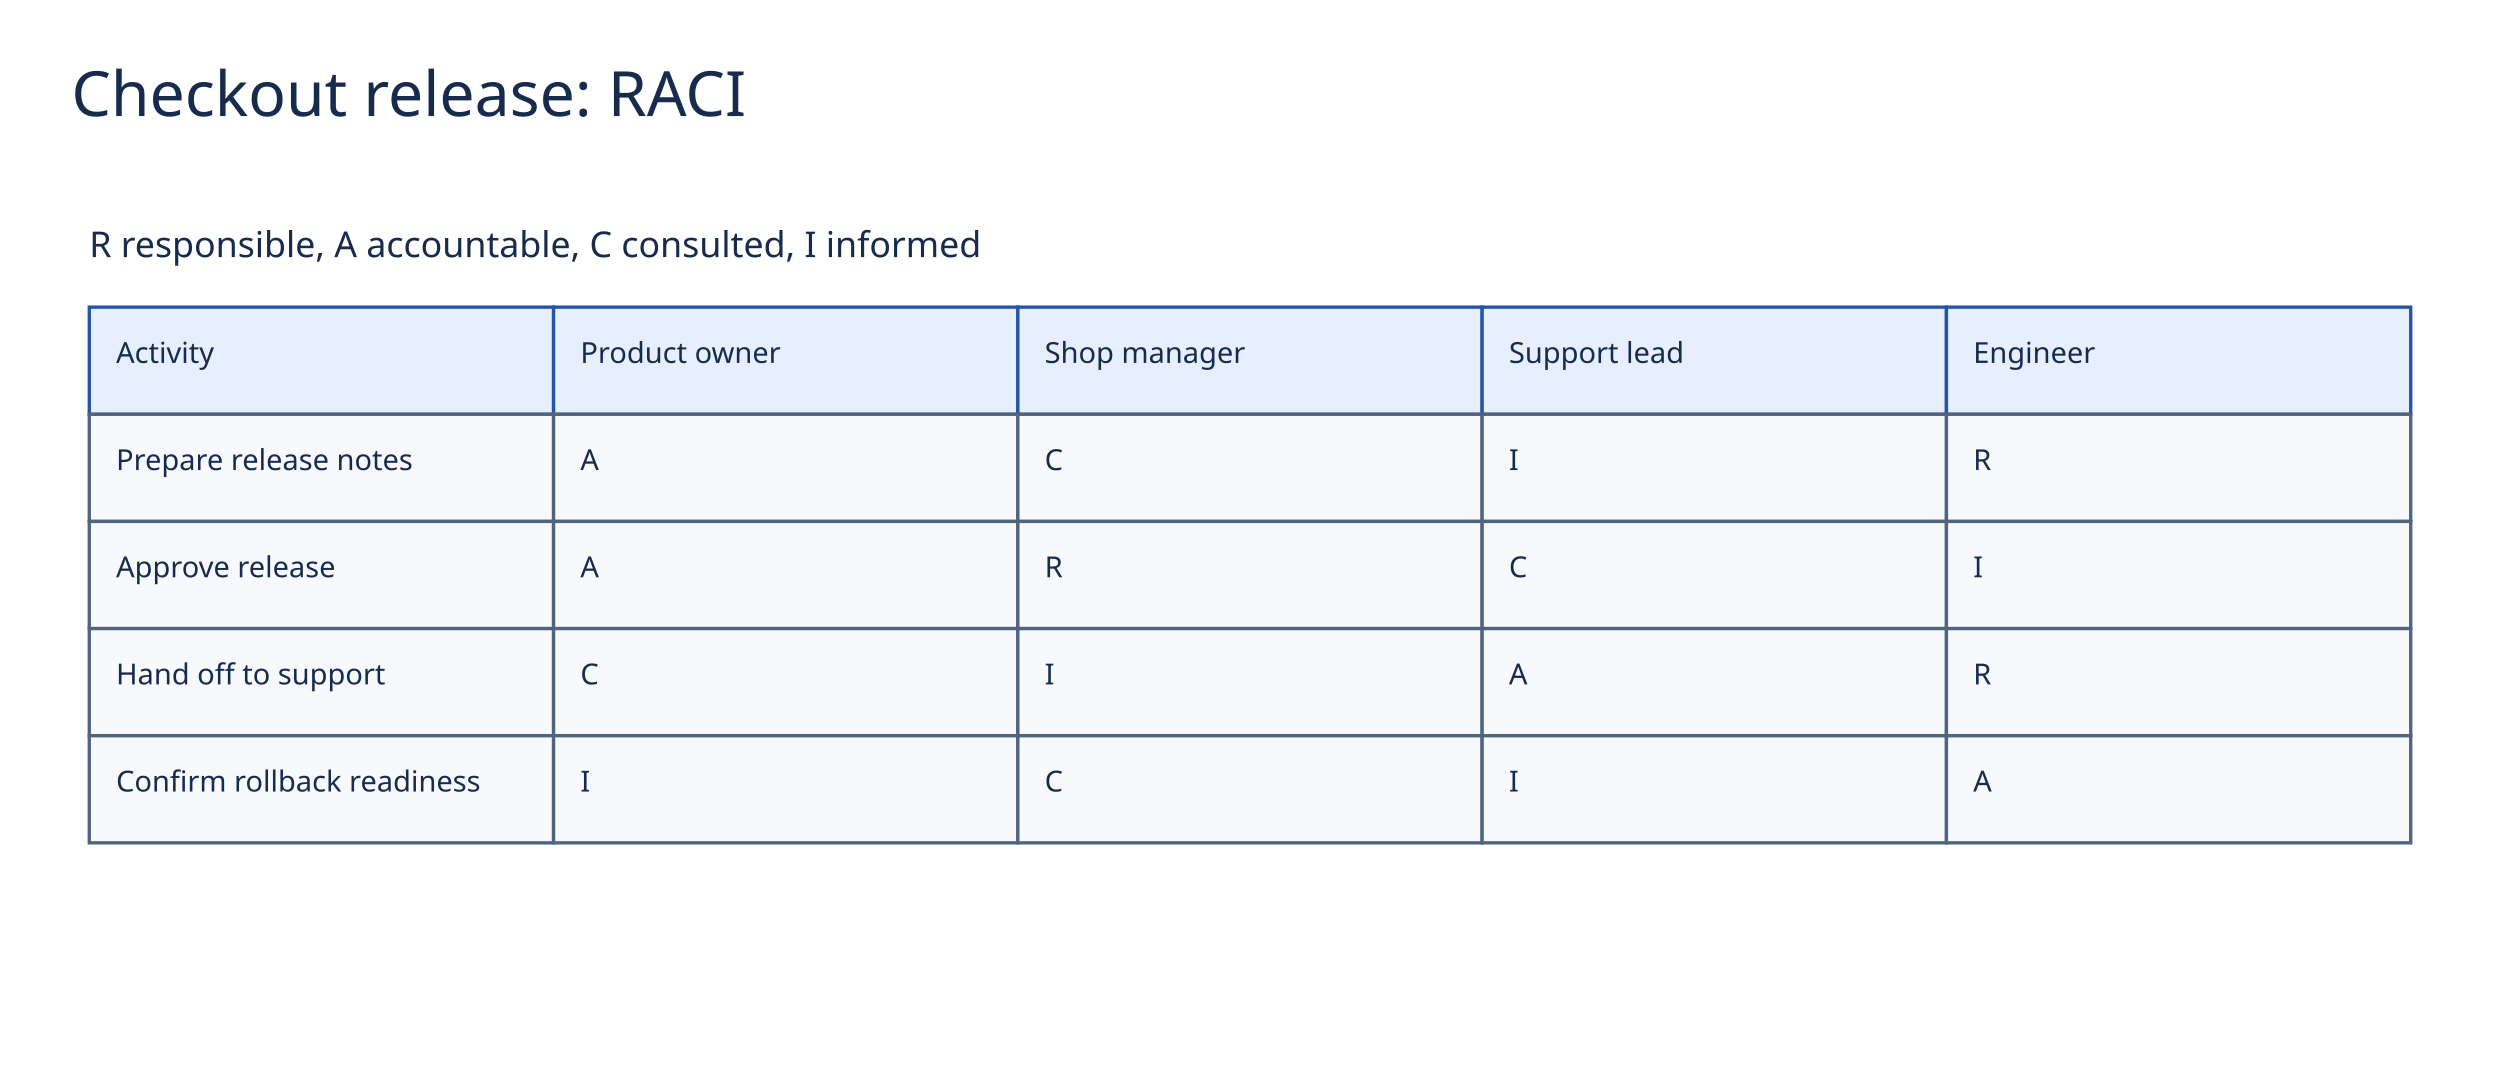
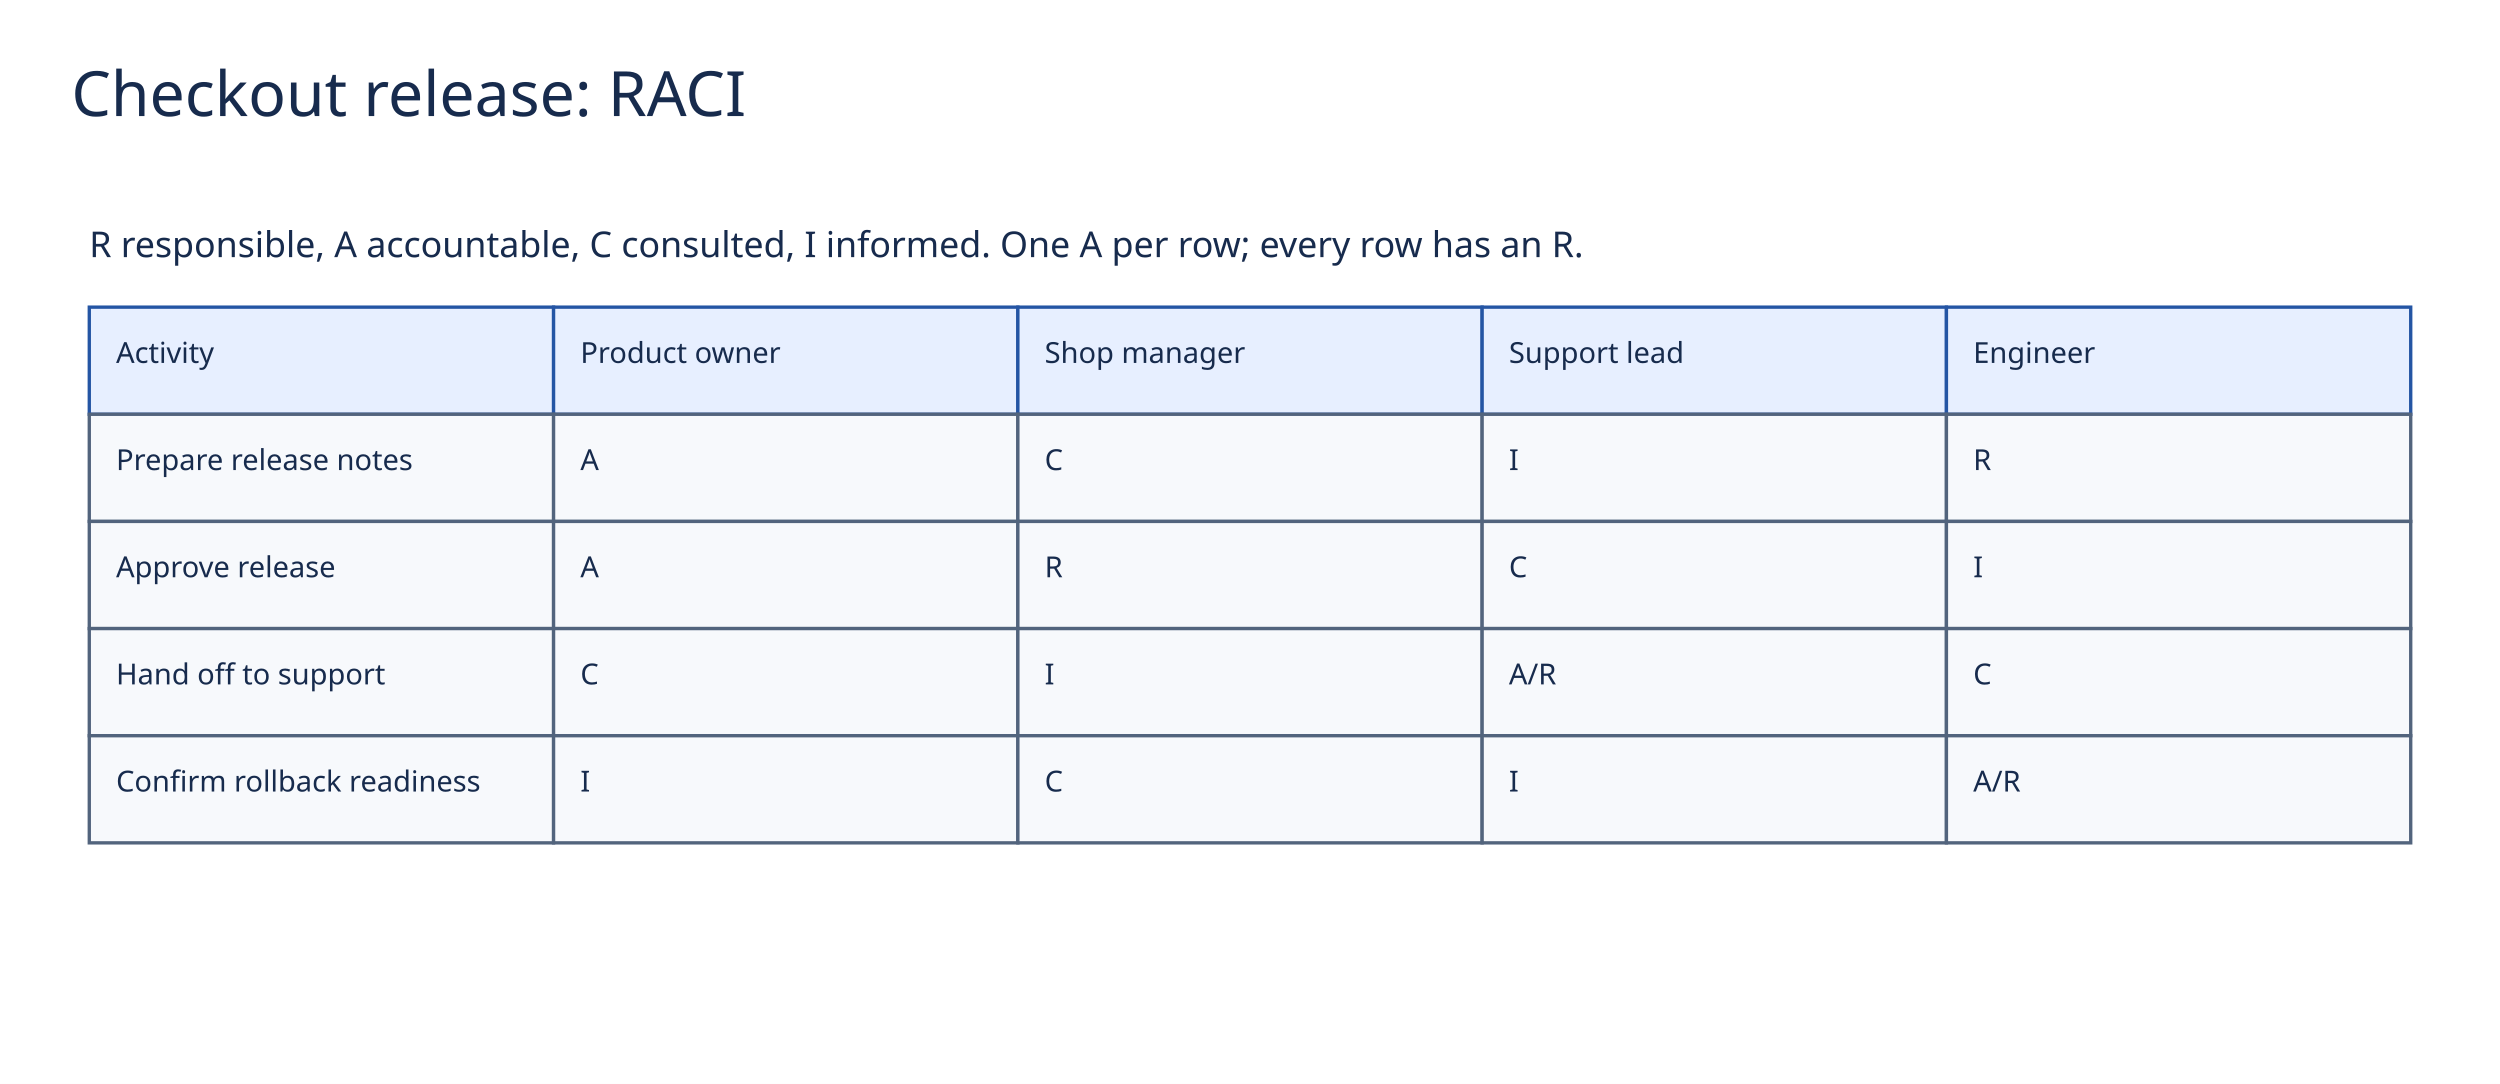
<svg xmlns="http://www.w3.org/2000/svg" viewBox="0 0 1120 485.6" width="1120" height="485.6" lang="en" role="img" aria-labelledby="h1-en-document-title h1-en-document-desc" data-archatlas="0.1" data-measured-with="pillow">
  <defs />
  <rect width="1120" height="485.6" fill="#ffffff" data-role="canvas" />
  <rect id="h1-en-shape-cell-__raci-r0-c0" data-id="__raci-r0-c0" data-role="cell" data-parent="" data-kind="component" fill="#e7efff" stroke="#2455a4" stroke-width="1.5" data-box="40 137.6 208 48" x="40" y="137.6" width="208" height="48" rx="0" />
  <rect id="h1-en-shape-cell-__raci-r0-c1" data-id="__raci-r0-c1" data-role="cell" data-parent="" data-kind="component" fill="#e7efff" stroke="#2455a4" stroke-width="1.5" data-box="248 137.6 208 48" x="248" y="137.6" width="208" height="48" rx="0" />
  <rect id="h1-en-shape-cell-__raci-r0-c2" data-id="__raci-r0-c2" data-role="cell" data-parent="" data-kind="component" fill="#e7efff" stroke="#2455a4" stroke-width="1.5" data-box="456 137.6 208 48" x="456" y="137.6" width="208" height="48" rx="0" />
  <rect id="h1-en-shape-cell-__raci-r0-c3" data-id="__raci-r0-c3" data-role="cell" data-parent="" data-kind="component" fill="#e7efff" stroke="#2455a4" stroke-width="1.5" data-box="664 137.6 208 48" x="664" y="137.6" width="208" height="48" rx="0" />
  <rect id="h1-en-shape-cell-__raci-r0-c4" data-id="__raci-r0-c4" data-role="cell" data-parent="" data-kind="component" fill="#e7efff" stroke="#2455a4" stroke-width="1.5" data-box="872 137.6 208 48" x="872" y="137.6" width="208" height="48" rx="0" />
  <rect id="h1-en-shape-cell-__raci-r1-c0" data-id="__raci-r1-c0" data-role="cell" data-parent="" data-kind="component" fill="#f7f9fc" stroke="#52647d" stroke-width="1.5" data-box="40 185.6 208 48" x="40" y="185.6" width="208" height="48" rx="0" />
  <rect id="h1-en-shape-cell-__raci-r1-c1" data-id="__raci-r1-c1" data-role="cell" data-parent="" data-kind="component" fill="#f7f9fc" stroke="#52647d" stroke-width="1.5" data-box="248 185.6 208 48" x="248" y="185.6" width="208" height="48" rx="0" />
  <rect id="h1-en-shape-cell-__raci-r1-c2" data-id="__raci-r1-c2" data-role="cell" data-parent="" data-kind="component" fill="#f7f9fc" stroke="#52647d" stroke-width="1.5" data-box="456 185.6 208 48" x="456" y="185.6" width="208" height="48" rx="0" />
  <rect id="h1-en-shape-cell-__raci-r1-c3" data-id="__raci-r1-c3" data-role="cell" data-parent="" data-kind="component" fill="#f7f9fc" stroke="#52647d" stroke-width="1.5" data-box="664 185.6 208 48" x="664" y="185.6" width="208" height="48" rx="0" />
  <rect id="h1-en-shape-cell-__raci-r1-c4" data-id="__raci-r1-c4" data-role="cell" data-parent="" data-kind="component" fill="#f7f9fc" stroke="#52647d" stroke-width="1.5" data-box="872 185.6 208 48" x="872" y="185.6" width="208" height="48" rx="0" />
  <rect id="h1-en-shape-cell-__raci-r2-c0" data-id="__raci-r2-c0" data-role="cell" data-parent="" data-kind="component" fill="#f7f9fc" stroke="#52647d" stroke-width="1.5" data-box="40 233.6 208 48" x="40" y="233.6" width="208" height="48" rx="0" />
  <rect id="h1-en-shape-cell-__raci-r2-c1" data-id="__raci-r2-c1" data-role="cell" data-parent="" data-kind="component" fill="#f7f9fc" stroke="#52647d" stroke-width="1.5" data-box="248 233.6 208 48" x="248" y="233.6" width="208" height="48" rx="0" />
  <rect id="h1-en-shape-cell-__raci-r2-c2" data-id="__raci-r2-c2" data-role="cell" data-parent="" data-kind="component" fill="#f7f9fc" stroke="#52647d" stroke-width="1.5" data-box="456 233.6 208 48" x="456" y="233.6" width="208" height="48" rx="0" />
  <rect id="h1-en-shape-cell-__raci-r2-c3" data-id="__raci-r2-c3" data-role="cell" data-parent="" data-kind="component" fill="#f7f9fc" stroke="#52647d" stroke-width="1.5" data-box="664 233.6 208 48" x="664" y="233.6" width="208" height="48" rx="0" />
  <rect id="h1-en-shape-cell-__raci-r2-c4" data-id="__raci-r2-c4" data-role="cell" data-parent="" data-kind="component" fill="#f7f9fc" stroke="#52647d" stroke-width="1.5" data-box="872 233.6 208 48" x="872" y="233.6" width="208" height="48" rx="0" />
  <rect id="h1-en-shape-cell-__raci-r3-c0" data-id="__raci-r3-c0" data-role="cell" data-parent="" data-kind="component" fill="#f7f9fc" stroke="#52647d" stroke-width="1.5" data-box="40 281.6 208 48" x="40" y="281.6" width="208" height="48" rx="0" />
  <rect id="h1-en-shape-cell-__raci-r3-c1" data-id="__raci-r3-c1" data-role="cell" data-parent="" data-kind="component" fill="#f7f9fc" stroke="#52647d" stroke-width="1.5" data-box="248 281.6 208 48" x="248" y="281.6" width="208" height="48" rx="0" />
  <rect id="h1-en-shape-cell-__raci-r3-c2" data-id="__raci-r3-c2" data-role="cell" data-parent="" data-kind="component" fill="#f7f9fc" stroke="#52647d" stroke-width="1.5" data-box="456 281.6 208 48" x="456" y="281.6" width="208" height="48" rx="0" />
  <rect id="h1-en-shape-cell-__raci-r3-c3" data-id="__raci-r3-c3" data-role="cell" data-parent="" data-kind="component" fill="#f7f9fc" stroke="#52647d" stroke-width="1.5" data-box="664 281.6 208 48" x="664" y="281.6" width="208" height="48" rx="0" />
  <rect id="h1-en-shape-cell-__raci-r3-c4" data-id="__raci-r3-c4" data-role="cell" data-parent="" data-kind="component" fill="#f7f9fc" stroke="#52647d" stroke-width="1.5" data-box="872 281.6 208 48" x="872" y="281.6" width="208" height="48" rx="0" />
  <rect id="h1-en-shape-cell-__raci-r4-c0" data-id="__raci-r4-c0" data-role="cell" data-parent="" data-kind="component" fill="#f7f9fc" stroke="#52647d" stroke-width="1.5" data-box="40 329.6 208 48" x="40" y="329.6" width="208" height="48" rx="0" />
  <rect id="h1-en-shape-cell-__raci-r4-c1" data-id="__raci-r4-c1" data-role="cell" data-parent="" data-kind="component" fill="#f7f9fc" stroke="#52647d" stroke-width="1.5" data-box="248 329.6 208 48" x="248" y="329.6" width="208" height="48" rx="0" />
  <rect id="h1-en-shape-cell-__raci-r4-c2" data-id="__raci-r4-c2" data-role="cell" data-parent="" data-kind="component" fill="#f7f9fc" stroke="#52647d" stroke-width="1.5" data-box="456 329.6 208 48" x="456" y="329.6" width="208" height="48" rx="0" />
  <rect id="h1-en-shape-cell-__raci-r4-c3" data-id="__raci-r4-c3" data-role="cell" data-parent="" data-kind="component" fill="#f7f9fc" stroke="#52647d" stroke-width="1.5" data-box="664 329.6 208 48" x="664" y="329.6" width="208" height="48" rx="0" />
  <rect id="h1-en-shape-cell-__raci-r4-c4" data-id="__raci-r4-c4" data-role="cell" data-parent="" data-kind="component" fill="#f7f9fc" stroke="#52647d" stroke-width="1.5" data-box="872 329.6 208 48" x="872" y="329.6" width="208" height="48" rx="0" />
  <text id="h1-en-text-title-figure-title" data-id="figure-title" data-role="title" data-owner="" x="32" y="52" font-size="28" font-family="&quot;Noto Sans&quot;, &quot;DejaVu Sans&quot;, &quot;Liberation Sans&quot;, &quot;Noto Sans CJK SC&quot;, sans-serif" text-anchor="start" fill="#172b4d" data-text-box="32 24 302.25 39.2">
    <tspan x="32" y="52">
      <tspan font-family="Noto Sans">Checkout release: RACI</tspan>
    </tspan>
  </text>
-   <text id="h1-en-text-table-title-raci-title" data-id="raci-title" data-role="table-title" data-owner="" x="40" y="115.2" font-size="16" font-family="&quot;Noto Sans&quot;, &quot;DejaVu Sans&quot;, &quot;Liberation Sans&quot;, &quot;Noto Sans CJK SC&quot;, sans-serif" text-anchor="start" fill="#172b4d" data-text-box="40 99.2 399.625 22.4">
+   <text id="h1-en-text-table-title-raci-title" data-id="raci-title" data-role="table-title" data-owner="" x="40" y="115.2" font-size="16" font-family="&quot;Noto Sans&quot;, &quot;DejaVu Sans&quot;, &quot;Liberation Sans&quot;, &quot;Noto Sans CJK SC&quot;, sans-serif" text-anchor="start" fill="#172b4d" data-text-box="40 99.2 669.469 22.4">
    <tspan x="40" y="115.2">
-       <tspan font-family="Noto Sans">R responsible, A accountable, C consulted, I informed</tspan>
+       <tspan font-family="Noto Sans">R responsible, A accountable, C consulted, I informed. One A per row; every row has an R.</tspan>
    </tspan>
  </text>
  <text id="h1-en-text-cell-text-__raci-r0-c0-text" data-id="__raci-r0-c0-text" data-role="cell-text" data-owner="__raci-r0-c0" x="52" y="162.6" font-size="13" font-family="&quot;Noto Sans&quot;, &quot;DejaVu Sans&quot;, &quot;Liberation Sans&quot;, &quot;Noto Sans CJK SC&quot;, sans-serif" text-anchor="start" fill="#172b4d" data-text-box="52 149.6 43.875 18.2">
    <tspan x="52" y="162.6">
      <tspan font-family="Noto Sans">Activity</tspan>
    </tspan>
  </text>
  <text id="h1-en-text-cell-text-__raci-r0-c1-text" data-id="__raci-r0-c1-text" data-role="cell-text" data-owner="__raci-r0-c1" x="260" y="162.6" font-size="13" font-family="&quot;Noto Sans&quot;, &quot;DejaVu Sans&quot;, &quot;Liberation Sans&quot;, &quot;Noto Sans CJK SC&quot;, sans-serif" text-anchor="start" fill="#172b4d" data-text-box="260 149.6 89.703 18.2">
    <tspan x="260" y="162.6">
      <tspan font-family="Noto Sans">Product owner</tspan>
    </tspan>
  </text>
  <text id="h1-en-text-cell-text-__raci-r0-c2-text" data-id="__raci-r0-c2-text" data-role="cell-text" data-owner="__raci-r0-c2" x="468" y="162.6" font-size="13" font-family="&quot;Noto Sans&quot;, &quot;DejaVu Sans&quot;, &quot;Liberation Sans&quot;, &quot;Noto Sans CJK SC&quot;, sans-serif" text-anchor="start" fill="#172b4d" data-text-box="468 149.6 89.891 18.2">
    <tspan x="468" y="162.6">
      <tspan font-family="Noto Sans">Shop manager</tspan>
    </tspan>
  </text>
  <text id="h1-en-text-cell-text-__raci-r0-c3-text" data-id="__raci-r0-c3-text" data-role="cell-text" data-owner="__raci-r0-c3" x="676" y="162.6" font-size="13" font-family="&quot;Noto Sans&quot;, &quot;DejaVu Sans&quot;, &quot;Liberation Sans&quot;, &quot;Noto Sans CJK SC&quot;, sans-serif" text-anchor="start" fill="#172b4d" data-text-box="676 149.6 78.453 18.2">
    <tspan x="676" y="162.6">
      <tspan font-family="Noto Sans">Support lead</tspan>
    </tspan>
  </text>
  <text id="h1-en-text-cell-text-__raci-r0-c4-text" data-id="__raci-r0-c4-text" data-role="cell-text" data-owner="__raci-r0-c4" x="884" y="162.6" font-size="13" font-family="&quot;Noto Sans&quot;, &quot;DejaVu Sans&quot;, &quot;Liberation Sans&quot;, &quot;Noto Sans CJK SC&quot;, sans-serif" text-anchor="start" fill="#172b4d" data-text-box="884 149.6 54.688 18.2">
    <tspan x="884" y="162.6">
      <tspan font-family="Noto Sans">Engineer</tspan>
    </tspan>
  </text>
  <text id="h1-en-text-cell-text-__raci-r1-c0-text" data-id="__raci-r1-c0-text" data-role="cell-text" data-owner="__raci-r1-c0" x="52" y="210.6" font-size="13" font-family="&quot;Noto Sans&quot;, &quot;DejaVu Sans&quot;, &quot;Liberation Sans&quot;, &quot;Noto Sans CJK SC&quot;, sans-serif" text-anchor="start" fill="#172b4d" data-text-box="52 197.6 132.906 18.2">
    <tspan x="52" y="210.6">
      <tspan font-family="Noto Sans">Prepare release notes</tspan>
    </tspan>
  </text>
  <text id="h1-en-text-cell-text-__raci-r1-c1-text" data-id="__raci-r1-c1-text" data-role="cell-text" data-owner="__raci-r1-c1" x="260" y="210.6" font-size="13" font-family="&quot;Noto Sans&quot;, &quot;DejaVu Sans&quot;, &quot;Liberation Sans&quot;, &quot;Noto Sans CJK SC&quot;, sans-serif" text-anchor="start" fill="#172b4d" data-text-box="260 197.6 8.312 18.2">
    <tspan x="260" y="210.6">
      <tspan font-family="Noto Sans">A</tspan>
    </tspan>
  </text>
  <text id="h1-en-text-cell-text-__raci-r1-c2-text" data-id="__raci-r1-c2-text" data-role="cell-text" data-owner="__raci-r1-c2" x="468" y="210.6" font-size="13" font-family="&quot;Noto Sans&quot;, &quot;DejaVu Sans&quot;, &quot;Liberation Sans&quot;, &quot;Noto Sans CJK SC&quot;, sans-serif" text-anchor="start" fill="#172b4d" data-text-box="468 197.6 8.219 18.2">
    <tspan x="468" y="210.6">
      <tspan font-family="Noto Sans">C</tspan>
    </tspan>
  </text>
  <text id="h1-en-text-cell-text-__raci-r1-c3-text" data-id="__raci-r1-c3-text" data-role="cell-text" data-owner="__raci-r1-c3" x="676" y="210.6" font-size="13" font-family="&quot;Noto Sans&quot;, &quot;DejaVu Sans&quot;, &quot;Liberation Sans&quot;, &quot;Noto Sans CJK SC&quot;, sans-serif" text-anchor="start" fill="#172b4d" data-text-box="676 197.6 4.406 18.2">
    <tspan x="676" y="210.6">
      <tspan font-family="Noto Sans">I</tspan>
    </tspan>
  </text>
  <text id="h1-en-text-cell-text-__raci-r1-c4-text" data-id="__raci-r1-c4-text" data-role="cell-text" data-owner="__raci-r1-c4" x="884" y="210.6" font-size="13" font-family="&quot;Noto Sans&quot;, &quot;DejaVu Sans&quot;, &quot;Liberation Sans&quot;, &quot;Noto Sans CJK SC&quot;, sans-serif" text-anchor="start" fill="#172b4d" data-text-box="884 197.6 8.094 18.2">
    <tspan x="884" y="210.6">
      <tspan font-family="Noto Sans">R</tspan>
    </tspan>
  </text>
  <text id="h1-en-text-cell-text-__raci-r2-c0-text" data-id="__raci-r2-c0-text" data-role="cell-text" data-owner="__raci-r2-c0" x="52" y="258.6" font-size="13" font-family="&quot;Noto Sans&quot;, &quot;DejaVu Sans&quot;, &quot;Liberation Sans&quot;, &quot;Noto Sans CJK SC&quot;, sans-serif" text-anchor="start" fill="#172b4d" data-text-box="52 245.6 98.312 18.2">
    <tspan x="52" y="258.6">
      <tspan font-family="Noto Sans">Approve release</tspan>
    </tspan>
  </text>
  <text id="h1-en-text-cell-text-__raci-r2-c1-text" data-id="__raci-r2-c1-text" data-role="cell-text" data-owner="__raci-r2-c1" x="260" y="258.6" font-size="13" font-family="&quot;Noto Sans&quot;, &quot;DejaVu Sans&quot;, &quot;Liberation Sans&quot;, &quot;Noto Sans CJK SC&quot;, sans-serif" text-anchor="start" fill="#172b4d" data-text-box="260 245.6 8.312 18.2">
    <tspan x="260" y="258.6">
      <tspan font-family="Noto Sans">A</tspan>
    </tspan>
  </text>
  <text id="h1-en-text-cell-text-__raci-r2-c2-text" data-id="__raci-r2-c2-text" data-role="cell-text" data-owner="__raci-r2-c2" x="468" y="258.6" font-size="13" font-family="&quot;Noto Sans&quot;, &quot;DejaVu Sans&quot;, &quot;Liberation Sans&quot;, &quot;Noto Sans CJK SC&quot;, sans-serif" text-anchor="start" fill="#172b4d" data-text-box="468 245.6 8.094 18.2">
    <tspan x="468" y="258.6">
      <tspan font-family="Noto Sans">R</tspan>
    </tspan>
  </text>
  <text id="h1-en-text-cell-text-__raci-r2-c3-text" data-id="__raci-r2-c3-text" data-role="cell-text" data-owner="__raci-r2-c3" x="676" y="258.6" font-size="13" font-family="&quot;Noto Sans&quot;, &quot;DejaVu Sans&quot;, &quot;Liberation Sans&quot;, &quot;Noto Sans CJK SC&quot;, sans-serif" text-anchor="start" fill="#172b4d" data-text-box="676 245.6 8.219 18.2">
    <tspan x="676" y="258.6">
      <tspan font-family="Noto Sans">C</tspan>
    </tspan>
  </text>
  <text id="h1-en-text-cell-text-__raci-r2-c4-text" data-id="__raci-r2-c4-text" data-role="cell-text" data-owner="__raci-r2-c4" x="884" y="258.6" font-size="13" font-family="&quot;Noto Sans&quot;, &quot;DejaVu Sans&quot;, &quot;Liberation Sans&quot;, &quot;Noto Sans CJK SC&quot;, sans-serif" text-anchor="start" fill="#172b4d" data-text-box="884 245.6 4.406 18.2">
    <tspan x="884" y="258.6">
      <tspan font-family="Noto Sans">I</tspan>
    </tspan>
  </text>
  <text id="h1-en-text-cell-text-__raci-r3-c0-text" data-id="__raci-r3-c0-text" data-role="cell-text" data-owner="__raci-r3-c0" x="52" y="306.6" font-size="13" font-family="&quot;Noto Sans&quot;, &quot;DejaVu Sans&quot;, &quot;Liberation Sans&quot;, &quot;Noto Sans CJK SC&quot;, sans-serif" text-anchor="start" fill="#172b4d" data-text-box="52 293.6 120.625 18.2">
    <tspan x="52" y="306.6">
      <tspan font-family="Noto Sans">Hand off to support</tspan>
    </tspan>
  </text>
  <text id="h1-en-text-cell-text-__raci-r3-c1-text" data-id="__raci-r3-c1-text" data-role="cell-text" data-owner="__raci-r3-c1" x="260" y="306.6" font-size="13" font-family="&quot;Noto Sans&quot;, &quot;DejaVu Sans&quot;, &quot;Liberation Sans&quot;, &quot;Noto Sans CJK SC&quot;, sans-serif" text-anchor="start" fill="#172b4d" data-text-box="260 293.6 8.219 18.2">
    <tspan x="260" y="306.6">
      <tspan font-family="Noto Sans">C</tspan>
    </tspan>
  </text>
  <text id="h1-en-text-cell-text-__raci-r3-c2-text" data-id="__raci-r3-c2-text" data-role="cell-text" data-owner="__raci-r3-c2" x="468" y="306.6" font-size="13" font-family="&quot;Noto Sans&quot;, &quot;DejaVu Sans&quot;, &quot;Liberation Sans&quot;, &quot;Noto Sans CJK SC&quot;, sans-serif" text-anchor="start" fill="#172b4d" data-text-box="468 293.6 4.406 18.2">
    <tspan x="468" y="306.6">
      <tspan font-family="Noto Sans">I</tspan>
    </tspan>
  </text>
-   <text id="h1-en-text-cell-text-__raci-r3-c3-text" data-id="__raci-r3-c3-text" data-role="cell-text" data-owner="__raci-r3-c3" x="676" y="306.6" font-size="13" font-family="&quot;Noto Sans&quot;, &quot;DejaVu Sans&quot;, &quot;Liberation Sans&quot;, &quot;Noto Sans CJK SC&quot;, sans-serif" text-anchor="start" fill="#172b4d" data-text-box="676 293.6 8.312 18.2">
+   <text id="h1-en-text-cell-text-__raci-r3-c3-text" data-id="__raci-r3-c3-text" data-role="cell-text" data-owner="__raci-r3-c3" x="676" y="306.6" font-size="13" font-family="&quot;Noto Sans&quot;, &quot;DejaVu Sans&quot;, &quot;Liberation Sans&quot;, &quot;Noto Sans CJK SC&quot;, sans-serif" text-anchor="start" fill="#172b4d" data-text-box="676 293.6 21.25 18.2">
    <tspan x="676" y="306.6">
-       <tspan font-family="Noto Sans">A</tspan>
+       <tspan font-family="Noto Sans">A/R</tspan>
    </tspan>
  </text>
-   <text id="h1-en-text-cell-text-__raci-r3-c4-text" data-id="__raci-r3-c4-text" data-role="cell-text" data-owner="__raci-r3-c4" x="884" y="306.6" font-size="13" font-family="&quot;Noto Sans&quot;, &quot;DejaVu Sans&quot;, &quot;Liberation Sans&quot;, &quot;Noto Sans CJK SC&quot;, sans-serif" text-anchor="start" fill="#172b4d" data-text-box="884 293.6 8.094 18.2">
+   <text id="h1-en-text-cell-text-__raci-r3-c4-text" data-id="__raci-r3-c4-text" data-role="cell-text" data-owner="__raci-r3-c4" x="884" y="306.6" font-size="13" font-family="&quot;Noto Sans&quot;, &quot;DejaVu Sans&quot;, &quot;Liberation Sans&quot;, &quot;Noto Sans CJK SC&quot;, sans-serif" text-anchor="start" fill="#172b4d" data-text-box="884 293.6 8.219 18.2">
    <tspan x="884" y="306.6">
-       <tspan font-family="Noto Sans">R</tspan>
+       <tspan font-family="Noto Sans">C</tspan>
    </tspan>
  </text>
  <text id="h1-en-text-cell-text-__raci-r4-c0-text" data-id="__raci-r4-c0-text" data-role="cell-text" data-owner="__raci-r4-c0" x="52" y="354.6" font-size="13" font-family="&quot;Noto Sans&quot;, &quot;DejaVu Sans&quot;, &quot;Liberation Sans&quot;, &quot;Noto Sans CJK SC&quot;, sans-serif" text-anchor="start" fill="#172b4d" data-text-box="52 341.6 163.297 18.2">
    <tspan x="52" y="354.6">
      <tspan font-family="Noto Sans">Confirm rollback readiness</tspan>
    </tspan>
  </text>
  <text id="h1-en-text-cell-text-__raci-r4-c1-text" data-id="__raci-r4-c1-text" data-role="cell-text" data-owner="__raci-r4-c1" x="260" y="354.6" font-size="13" font-family="&quot;Noto Sans&quot;, &quot;DejaVu Sans&quot;, &quot;Liberation Sans&quot;, &quot;Noto Sans CJK SC&quot;, sans-serif" text-anchor="start" fill="#172b4d" data-text-box="260 341.6 4.406 18.2">
    <tspan x="260" y="354.6">
      <tspan font-family="Noto Sans">I</tspan>
    </tspan>
  </text>
  <text id="h1-en-text-cell-text-__raci-r4-c2-text" data-id="__raci-r4-c2-text" data-role="cell-text" data-owner="__raci-r4-c2" x="468" y="354.6" font-size="13" font-family="&quot;Noto Sans&quot;, &quot;DejaVu Sans&quot;, &quot;Liberation Sans&quot;, &quot;Noto Sans CJK SC&quot;, sans-serif" text-anchor="start" fill="#172b4d" data-text-box="468 341.6 8.219 18.2">
    <tspan x="468" y="354.6">
      <tspan font-family="Noto Sans">C</tspan>
    </tspan>
  </text>
  <text id="h1-en-text-cell-text-__raci-r4-c3-text" data-id="__raci-r4-c3-text" data-role="cell-text" data-owner="__raci-r4-c3" x="676" y="354.6" font-size="13" font-family="&quot;Noto Sans&quot;, &quot;DejaVu Sans&quot;, &quot;Liberation Sans&quot;, &quot;Noto Sans CJK SC&quot;, sans-serif" text-anchor="start" fill="#172b4d" data-text-box="676 341.6 4.406 18.2">
    <tspan x="676" y="354.6">
      <tspan font-family="Noto Sans">I</tspan>
    </tspan>
  </text>
-   <text id="h1-en-text-cell-text-__raci-r4-c4-text" data-id="__raci-r4-c4-text" data-role="cell-text" data-owner="__raci-r4-c4" x="884" y="354.6" font-size="13" font-family="&quot;Noto Sans&quot;, &quot;DejaVu Sans&quot;, &quot;Liberation Sans&quot;, &quot;Noto Sans CJK SC&quot;, sans-serif" text-anchor="start" fill="#172b4d" data-text-box="884 341.6 8.312 18.2">
+   <text id="h1-en-text-cell-text-__raci-r4-c4-text" data-id="__raci-r4-c4-text" data-role="cell-text" data-owner="__raci-r4-c4" x="884" y="354.6" font-size="13" font-family="&quot;Noto Sans&quot;, &quot;DejaVu Sans&quot;, &quot;Liberation Sans&quot;, &quot;Noto Sans CJK SC&quot;, sans-serif" text-anchor="start" fill="#172b4d" data-text-box="884 341.6 21.25 18.2">
    <tspan x="884" y="354.6">
-       <tspan font-family="Noto Sans">A</tspan>
+       <tspan font-family="Noto Sans">A/R</tspan>
    </tspan>
  </text>
</svg>
